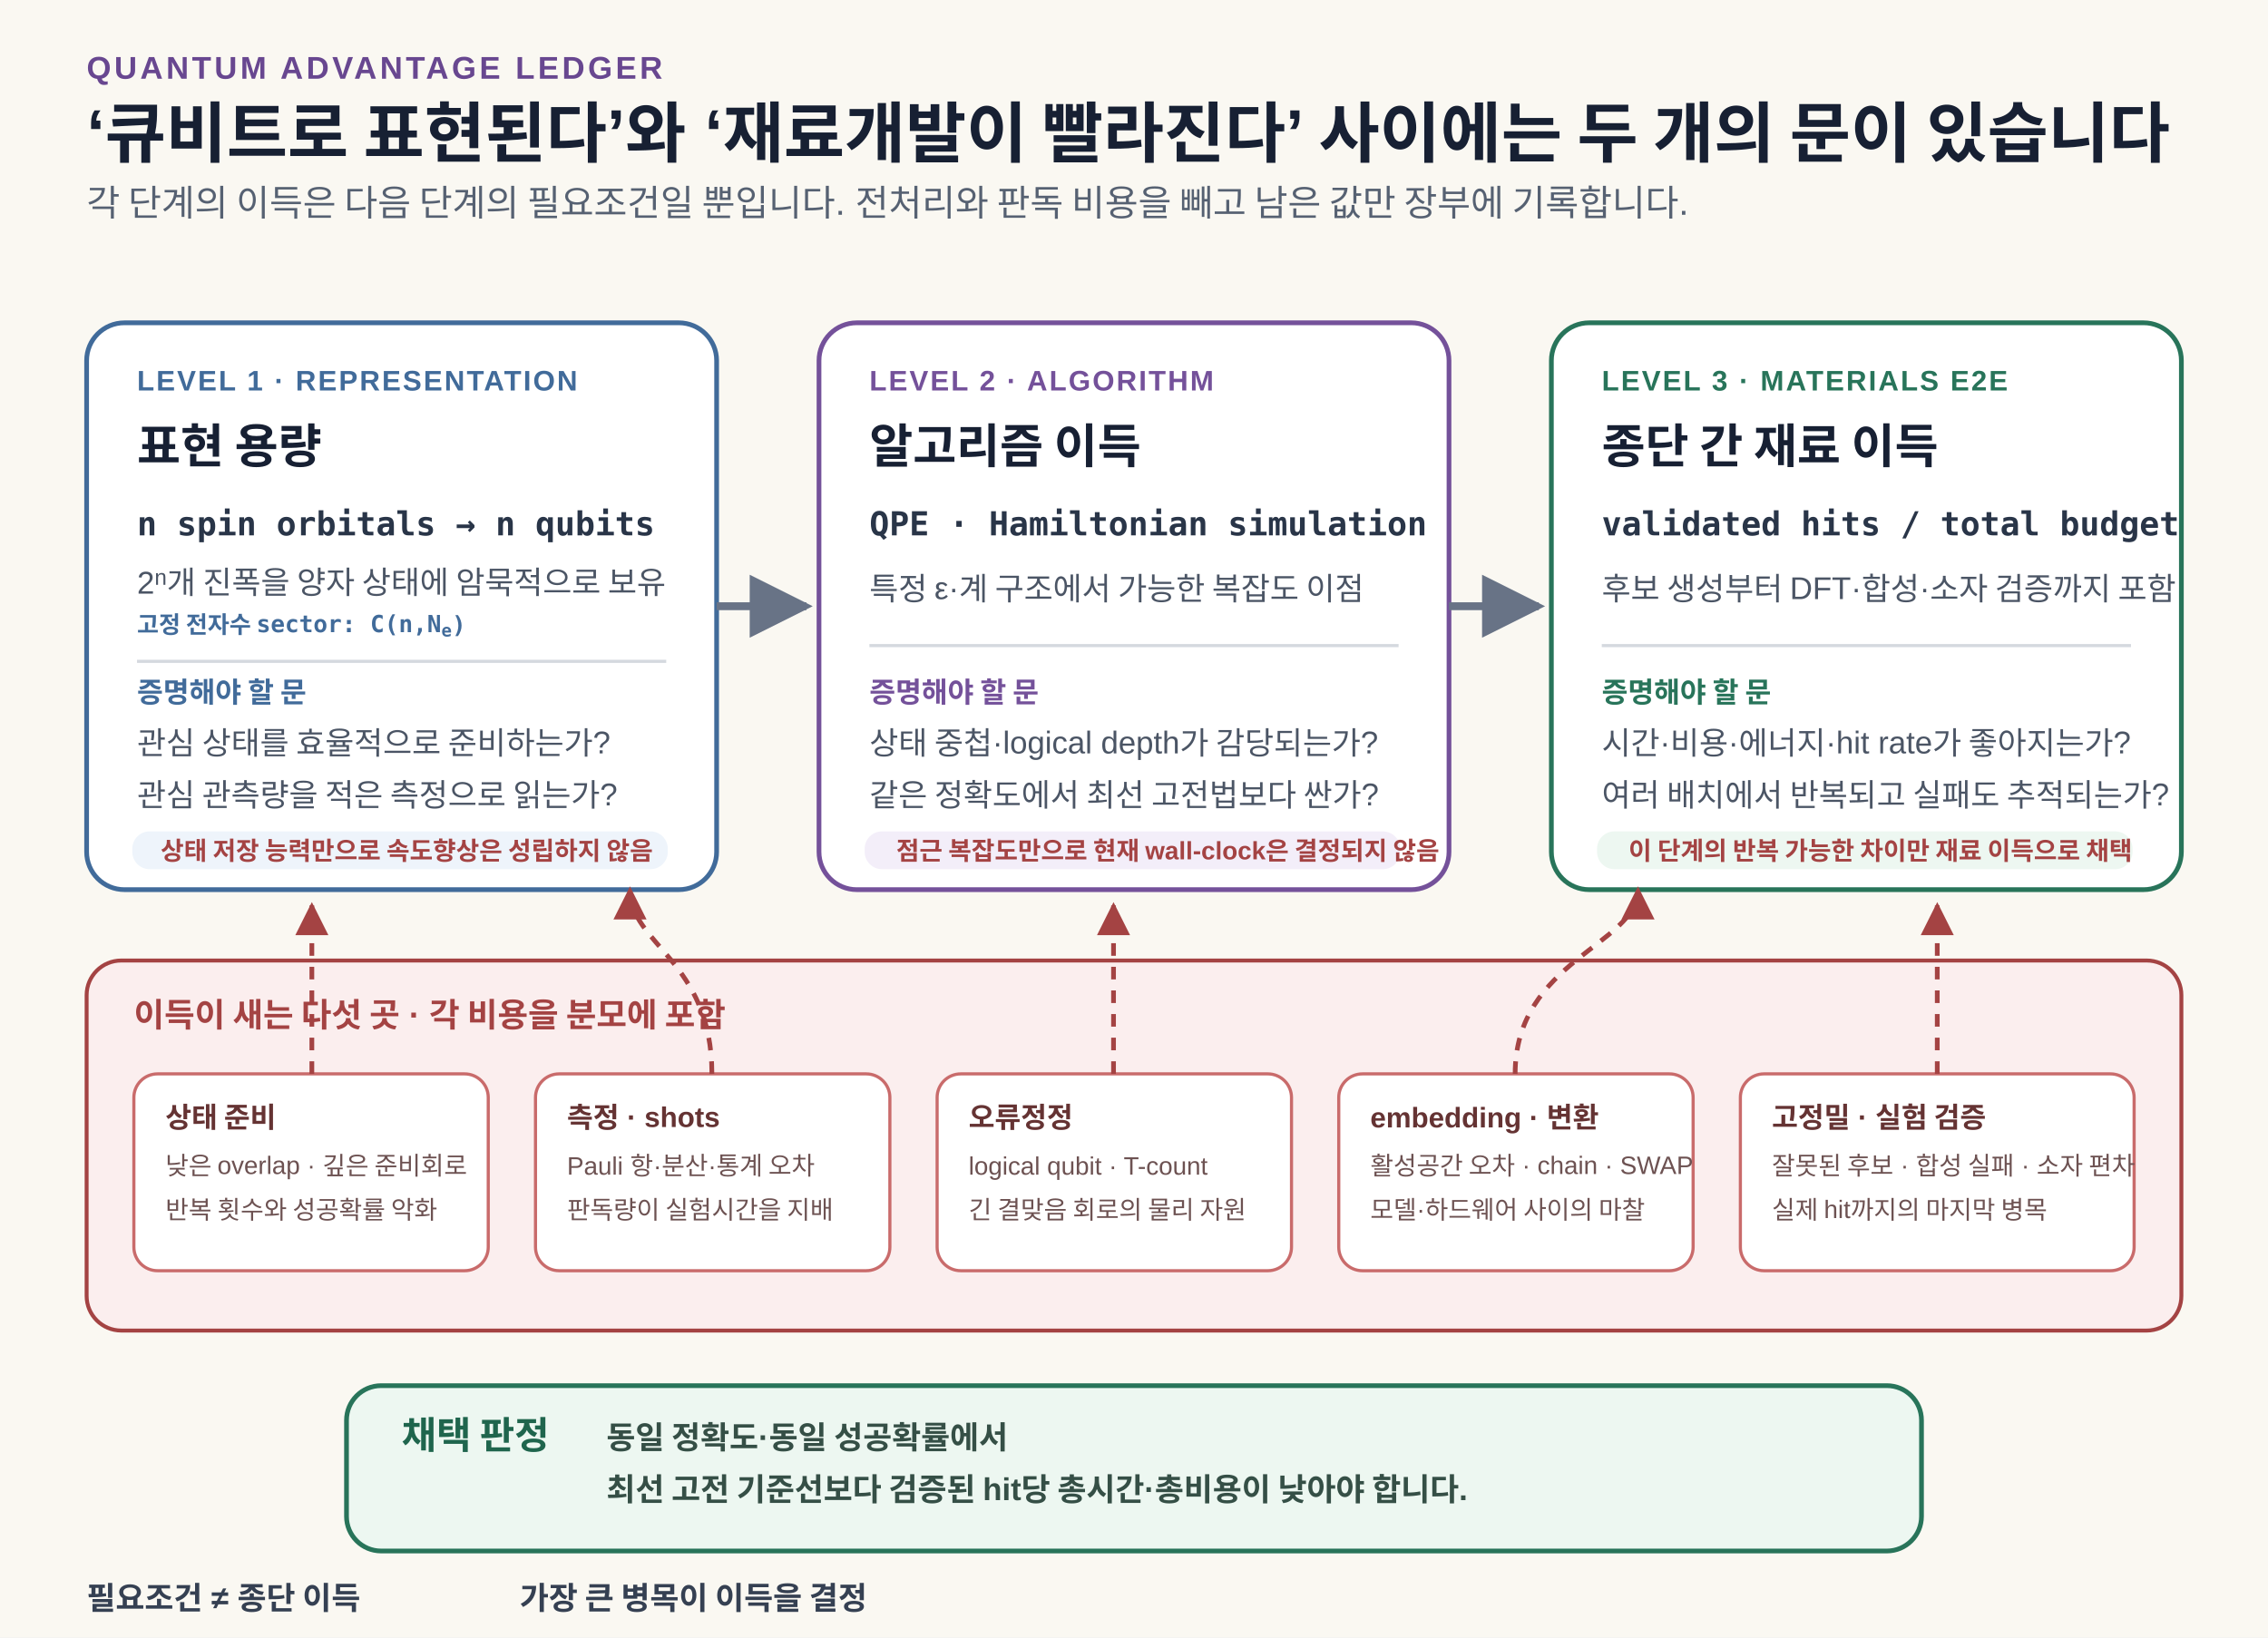
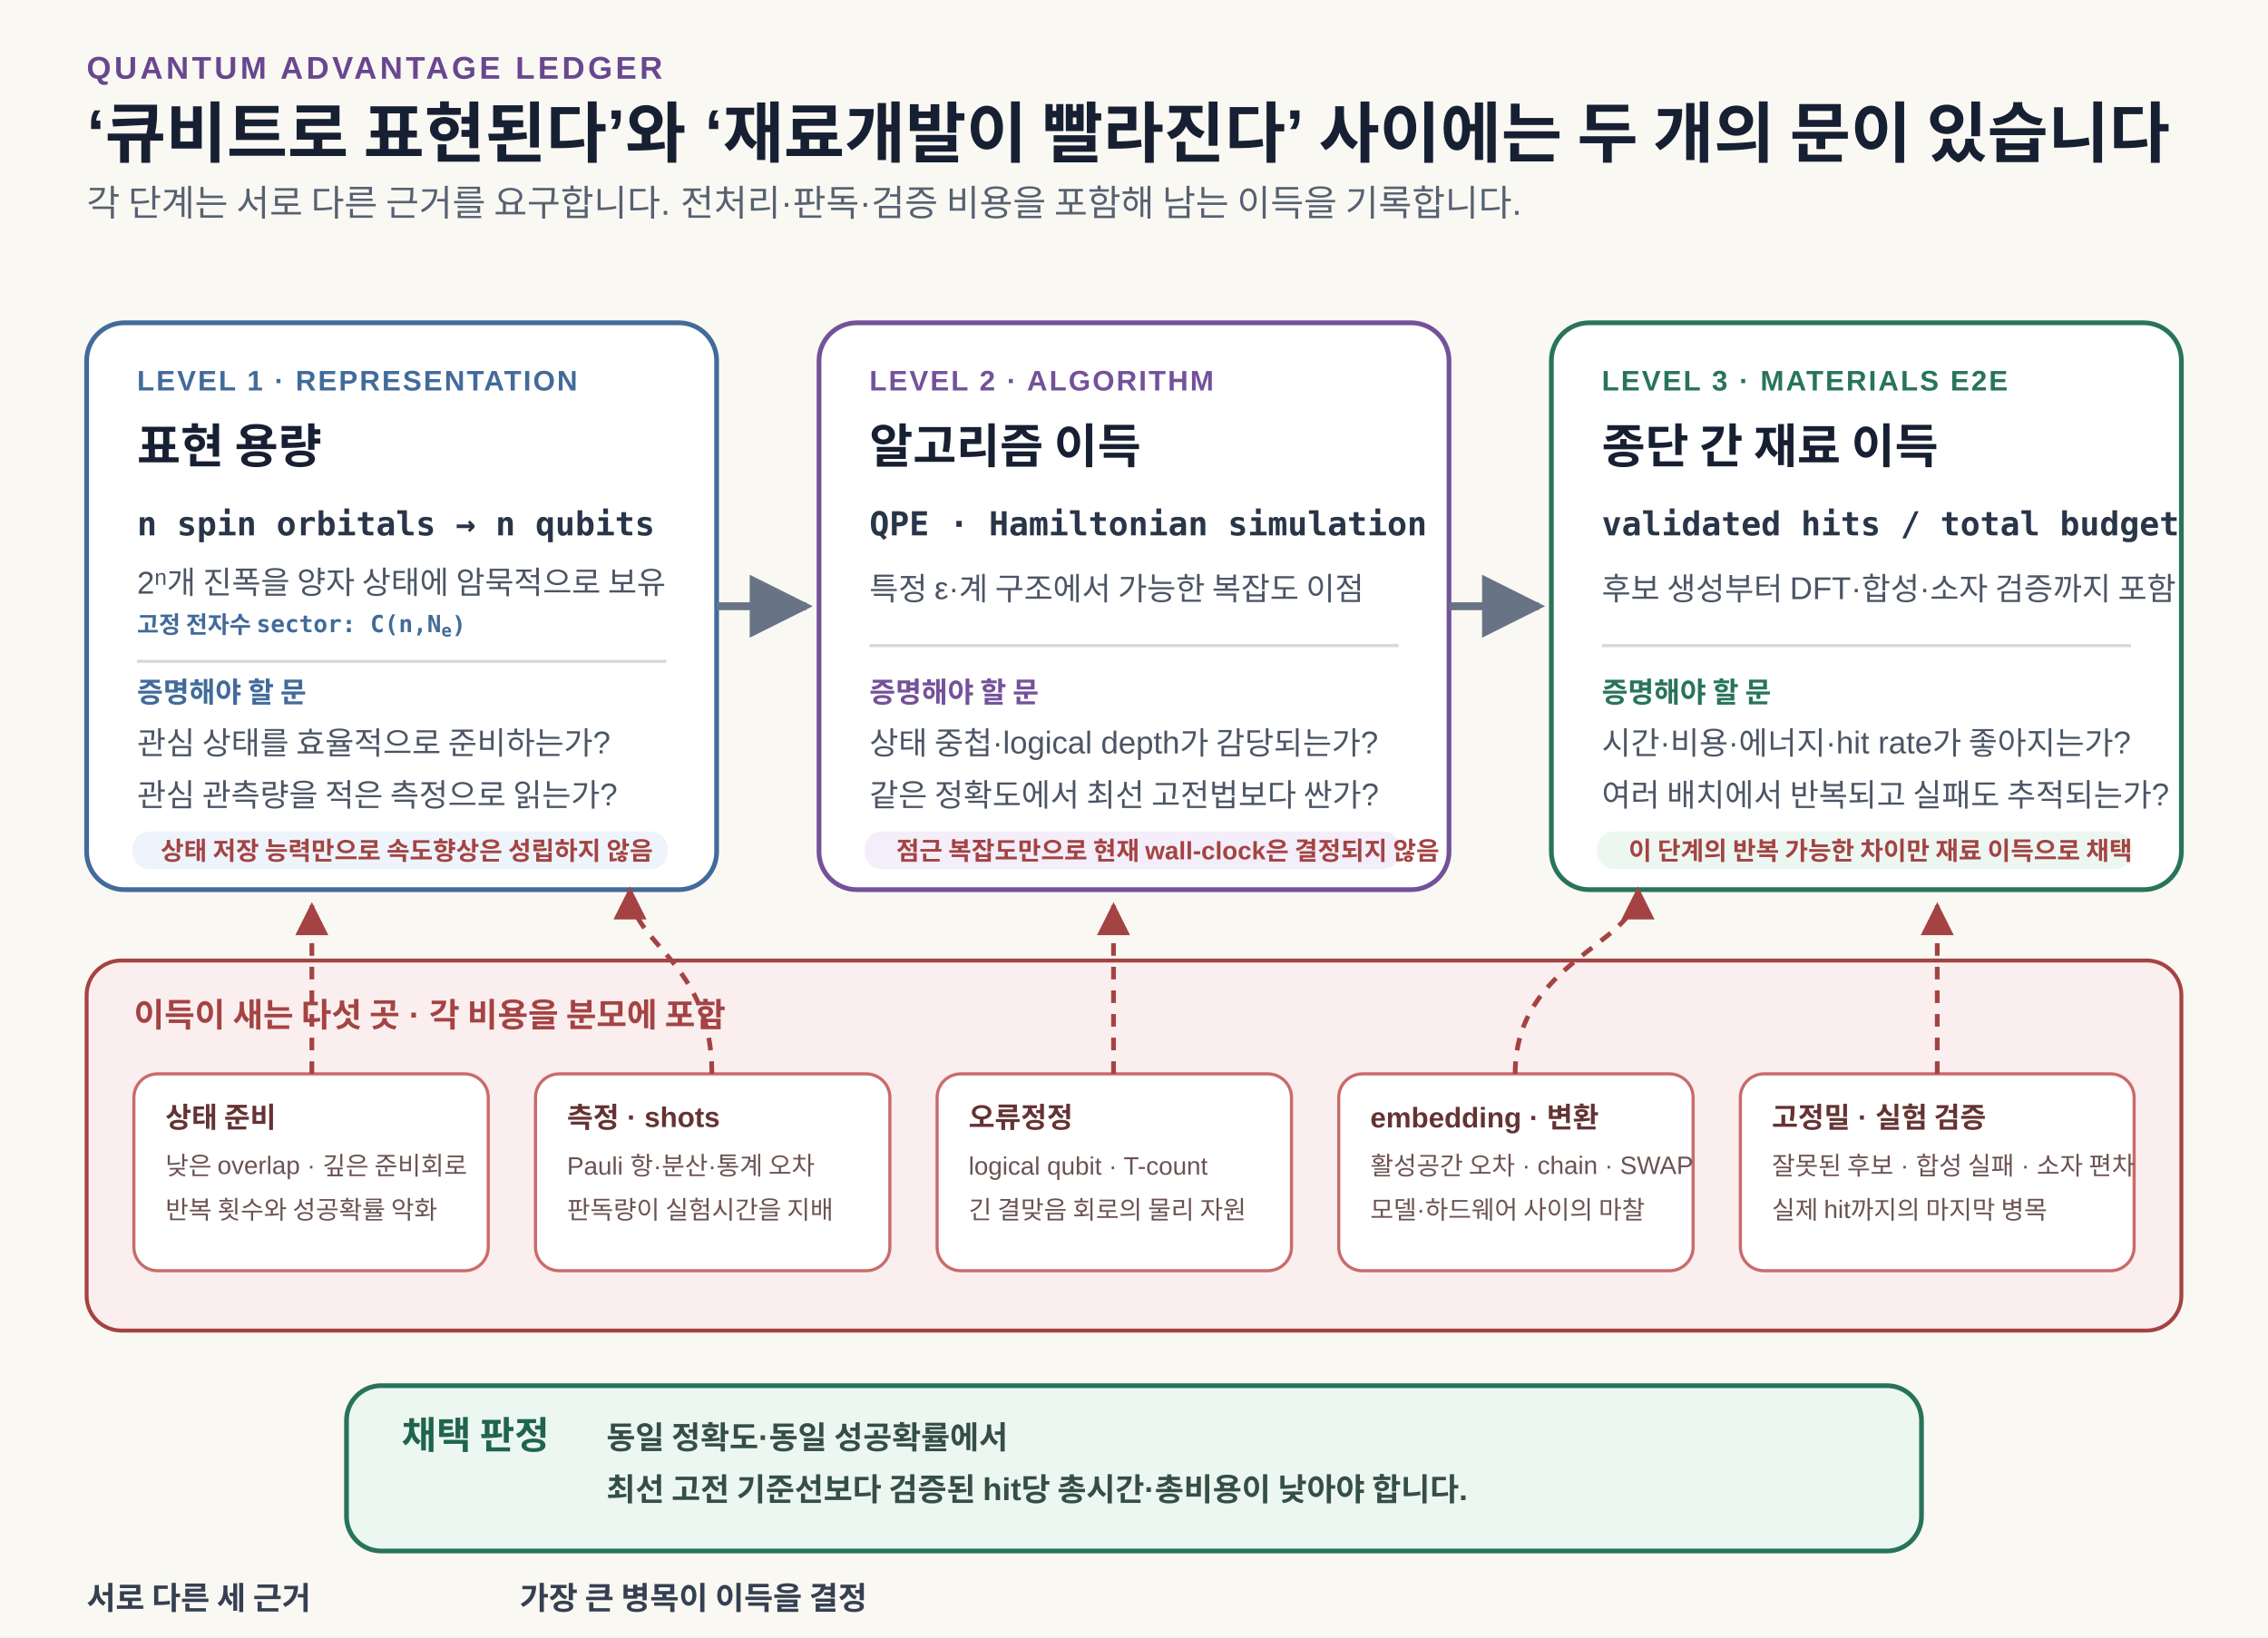
<svg xmlns="http://www.w3.org/2000/svg" width="1440" height="1040" viewBox="0 0 1440 1040" role="img" aria-labelledby="title desc">
  <defs>
    <style>
      .bg{fill:#faf8f2}.eyebrow{font:700 20px 'Segoe UI','Noto Sans KR',Arial,sans-serif;letter-spacing:2px;fill:#684790}.title{font:700 42px 'Segoe UI','Noto Sans KR',Arial,sans-serif;fill:#172033}.subtitle{font:400 23px 'Segoe UI','Noto Sans KR',Arial,sans-serif;fill:#566172}.card{fill:#fff;stroke-width:3}.c1{stroke:#416b9a}.c2{stroke:#74519a}.c3{stroke:#28745a}.tag{font:800 18px 'Segoe UI','Noto Sans KR',Arial,sans-serif;letter-spacing:1.2px}.head{font:700 30px 'Segoe UI','Noto Sans KR',Arial,sans-serif;fill:#172033}.body{font:400 20px 'Segoe UI','Noto Sans KR',Arial,sans-serif;fill:#4b5565}.formula{font:600 21px Consolas,'Segoe UI Symbol',monospace;fill:#293548}.sector{font:700 15px Consolas,'Segoe UI Symbol',monospace;fill:#416b9a}.gate{font:700 18px 'Segoe UI','Noto Sans KR',Arial,sans-serif}.flow{stroke:#687386;stroke-width:5;fill:none}.notenough{font:700 16px 'Segoe UI','Noto Sans KR',Arial,sans-serif;fill:#a44343}.ledger{fill:#fbeeee;stroke:#a44343;stroke-width:2.5}.ledgerhead{font:800 21px 'Segoe UI','Noto Sans KR',Arial,sans-serif;fill:#a44343}.leak{fill:#fff;stroke:#c96b6b;stroke-width:2}.leakhead{font:700 18px 'Segoe UI','Noto Sans KR',Arial,sans-serif;fill:#653333}.leakbody{font:400 16px 'Segoe UI','Noto Sans KR',Arial,sans-serif;fill:#6d5252}.dash{stroke:#a44343;stroke-width:3;stroke-dasharray:8 7;fill:none}.verdict{fill:#edf7f1;stroke:#28745a;stroke-width:3}.verdicthead{font:800 24px 'Segoe UI','Noto Sans KR',Arial,sans-serif;fill:#1f654d}.verdictbody{font:600 20px 'Segoe UI','Noto Sans KR',Arial,sans-serif;fill:#354f46}.footer{font:700 20px 'Segoe UI','Noto Sans KR',Arial,sans-serif;fill:#354052}
    </style>
    <marker id="arrow" viewBox="0 0 10 10" refX="9" refY="5" markerWidth="8" markerHeight="8" orient="auto">
      <path d="M0 0L10 5L0 10Z" fill="#687386" />
    </marker>
    <marker id="red" viewBox="0 0 10 10" refX="9" refY="5" markerWidth="7" markerHeight="7" orient="auto">
      <path d="M0 0L10 5L0 10Z" fill="#a44343" />
    </marker>
  </defs>
  <rect class="bg" width="1440" height="1040" />
  <text class="eyebrow" x="55" y="50">QUANTUM ADVANTAGE LEDGER</text>
  <text class="title" x="55" y="99">‘큐비트로 표현된다’와 ‘재료개발이 빨라진다’ 사이에는 두 개의 문이 있습니다</text>
-   <text class="subtitle" x="55" y="137">각 단계의 이득은 다음 단계의 필요조건일 뿐입니다. 전처리와 판독 비용을 빼고 남은 값만 장부에 기록합니다.</text>
+   <text class="subtitle" x="55" y="137">각 단계는 서로 다른 근거를 요구합니다. 전처리·판독·검증 비용을 포함해 남는 이득을 기록합니다.</text>
  <rect class="card c1" x="55" y="205" rx="24" width="400" height="360" />
  <text class="tag" x="87" y="248" fill="#416b9a">LEVEL 1 · REPRESENTATION</text>
  <text class="head" x="87" y="294">표현 용량</text>
  <text class="formula" x="87" y="340">n spin orbitals → n qubits</text>
  <text class="body" x="87" y="377">2<tspan baseline-shift="super" font-size="14">n</tspan>개 진폭을 양자 상태에 암묵적으로 보유</text>
  <text class="sector" x="87" y="402">고정 전자수 sector: C(n,N<tspan baseline-shift="sub" font-size="11">e</tspan>)</text>
  <line x1="87" y1="420" x2="423" y2="420" stroke="#d5d9df" stroke-width="2" />
  <text class="gate" x="87" y="446" fill="#416b9a">증명해야 할 문</text>
  <text class="body" x="87" y="479">관심 상태를 효율적으로 준비하는가?</text>
  <text class="body" x="87" y="512">관심 관측량을 적은 측정으로 읽는가?</text>
  <rect x="84" y="528" rx="11" width="340" height="24" fill="#eef4fb" />
  <text class="notenough" x="102" y="546">상태 저장 능력만으로 속도향상은 성립하지 않음</text>
  <rect class="card c2" x="520" y="205" rx="24" width="400" height="360" />
  <text class="tag" x="552" y="248" fill="#74519a">LEVEL 2 · ALGORITHM</text>
  <text class="head" x="552" y="294">알고리즘 이득</text>
  <text class="formula" x="552" y="340">QPE · Hamiltonian simulation</text>
  <text class="body" x="552" y="381">특정 ε·계 구조에서 가능한 복잡도 이점</text>
  <line x1="552" y1="410" x2="888" y2="410" stroke="#d5d9df" stroke-width="2" />
  <text class="gate" x="552" y="446" fill="#74519a">증명해야 할 문</text>
  <text class="body" x="552" y="479">상태 중첩·logical depth가 감당되는가?</text>
  <text class="body" x="552" y="512">같은 정확도에서 최선 고전법보다 싼가?</text>
  <rect x="549" y="528" rx="11" width="340" height="24" fill="#f3eef9" />
  <text class="notenough" x="569" y="546">점근 복잡도만으로 현재 wall-clock은 결정되지 않음</text>
  <rect class="card c3" x="985" y="205" rx="24" width="400" height="360" />
  <text class="tag" x="1017" y="248" fill="#28745a">LEVEL 3 · MATERIALS E2E</text>
  <text class="head" x="1017" y="294">종단 간 재료 이득</text>
  <text class="formula" x="1017" y="340">validated hits / total budget</text>
  <text class="body" x="1017" y="381">후보 생성부터 DFT·합성·소자 검증까지 포함</text>
  <line x1="1017" y1="410" x2="1353" y2="410" stroke="#d5d9df" stroke-width="2" />
  <text class="gate" x="1017" y="446" fill="#28745a">증명해야 할 문</text>
  <text class="body" x="1017" y="479">시간·비용·에너지·hit rate가 좋아지는가?</text>
  <text class="body" x="1017" y="512">여러 배치에서 반복되고 실패도 추적되는가?</text>
  <rect x="1014" y="528" rx="11" width="340" height="24" fill="#edf7f1" />
  <text class="notenough" x="1034" y="546">이 단계의 반복 가능한 차이만 재료 이득으로 채택</text>
  <path class="flow" d="M455 385 L512 385" marker-end="url(#arrow)" />
  <path class="flow" d="M920 385 L977 385" marker-end="url(#arrow)" />
  <rect class="ledger" x="55" y="610" rx="22" width="1330" height="235" />
  <text class="ledgerhead" x="85" y="652">이득이 새는 다섯 곳 · 각 비용을 분모에 포함</text>
  <rect class="leak" x="85" y="682" rx="15" width="225" height="125" />
  <text class="leakhead" x="105" y="716">상태 준비</text>
  <text class="leakbody" x="105" y="746">낮은 overlap · 깊은 준비회로</text>
  <text class="leakbody" x="105" y="774">반복 횟수와 성공확률 악화</text>
  <rect class="leak" x="340" y="682" rx="15" width="225" height="125" />
  <text class="leakhead" x="360" y="716">측정 · shots</text>
  <text class="leakbody" x="360" y="746">Pauli 항·분산·통계 오차</text>
  <text class="leakbody" x="360" y="774">판독량이 실험시간을 지배</text>
  <rect class="leak" x="595" y="682" rx="15" width="225" height="125" />
  <text class="leakhead" x="615" y="716">오류정정</text>
  <text class="leakbody" x="615" y="746">logical qubit · T-count</text>
  <text class="leakbody" x="615" y="774">긴 결맞음 회로의 물리 자원</text>
  <rect class="leak" x="850" y="682" rx="15" width="225" height="125" />
  <text class="leakhead" x="870" y="716">embedding · 변환</text>
  <text class="leakbody" x="870" y="746">활성공간 오차 · chain · SWAP</text>
  <text class="leakbody" x="870" y="774">모델·하드웨어 사이의 마찰</text>
  <rect class="leak" x="1105" y="682" rx="15" width="250" height="125" />
  <text class="leakhead" x="1125" y="716">고정밀 · 실험 검증</text>
  <text class="leakbody" x="1125" y="746">잘못된 후보 · 합성 실패 · 소자 편차</text>
  <text class="leakbody" x="1125" y="774">실제 hit까지의 마지막 병목</text>
  <path class="dash" d="M198 682 L198 575" marker-end="url(#red)" />
  <path class="dash" d="M452 682 C452 610 400 600 400 565" marker-end="url(#red)" />
  <path class="dash" d="M707 682 L707 575" marker-end="url(#red)" />
  <path class="dash" d="M962 682 C962 610 1040 600 1040 565" marker-end="url(#red)" />
  <path class="dash" d="M1230 682 L1230 575" marker-end="url(#red)" />
  <rect class="verdict" x="220" y="880" rx="22" width="1000" height="105" />
  <text class="verdicthead" x="255" y="920">채택 판정</text>
  <text class="verdictbody" x="385" y="920">동일 정확도·동일 성공확률에서</text>
  <text class="verdictbody" x="385" y="953">최선 고전 기준선보다 검증된 hit당 총시간·총비용이 낮아야 합니다.</text>
-   <text class="footer" x="55" y="1022">필요조건 ≠ 종단 이득</text>
+   <text class="footer" x="55" y="1022">서로 다른 세 근거</text>
  <text class="footer" x="330" y="1022">가장 큰 병목이 이득을 결정</text>
</svg>
